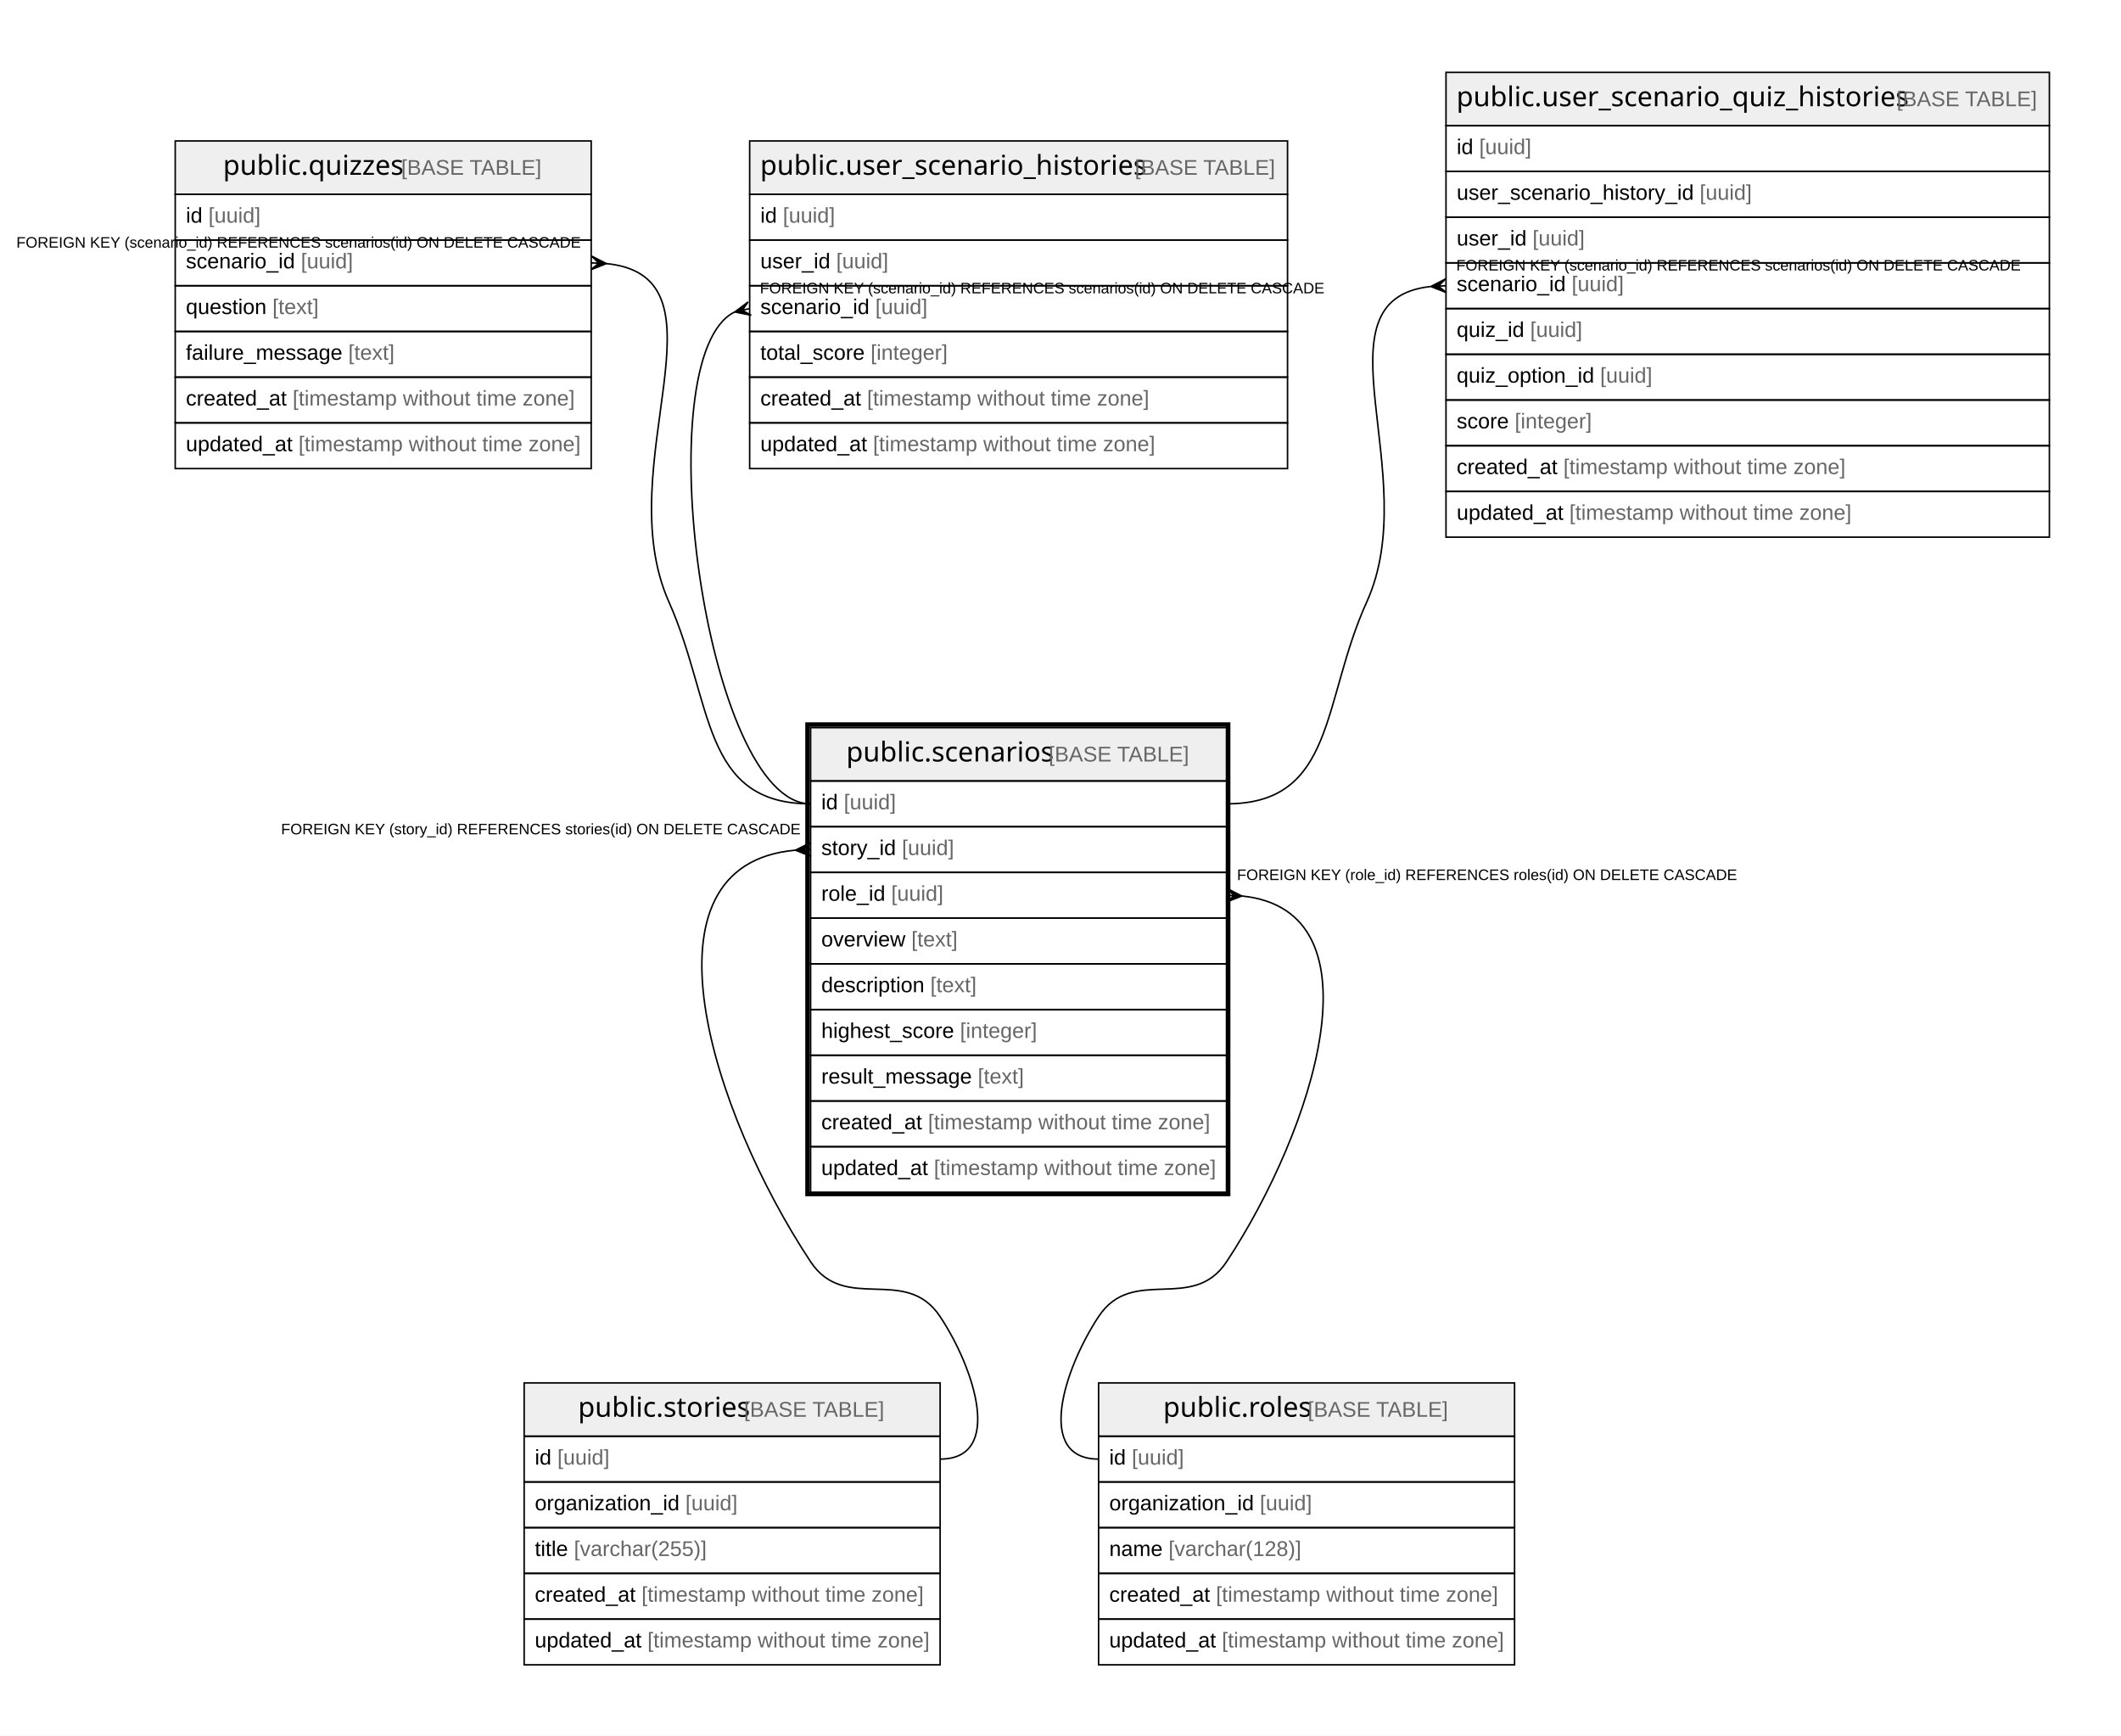
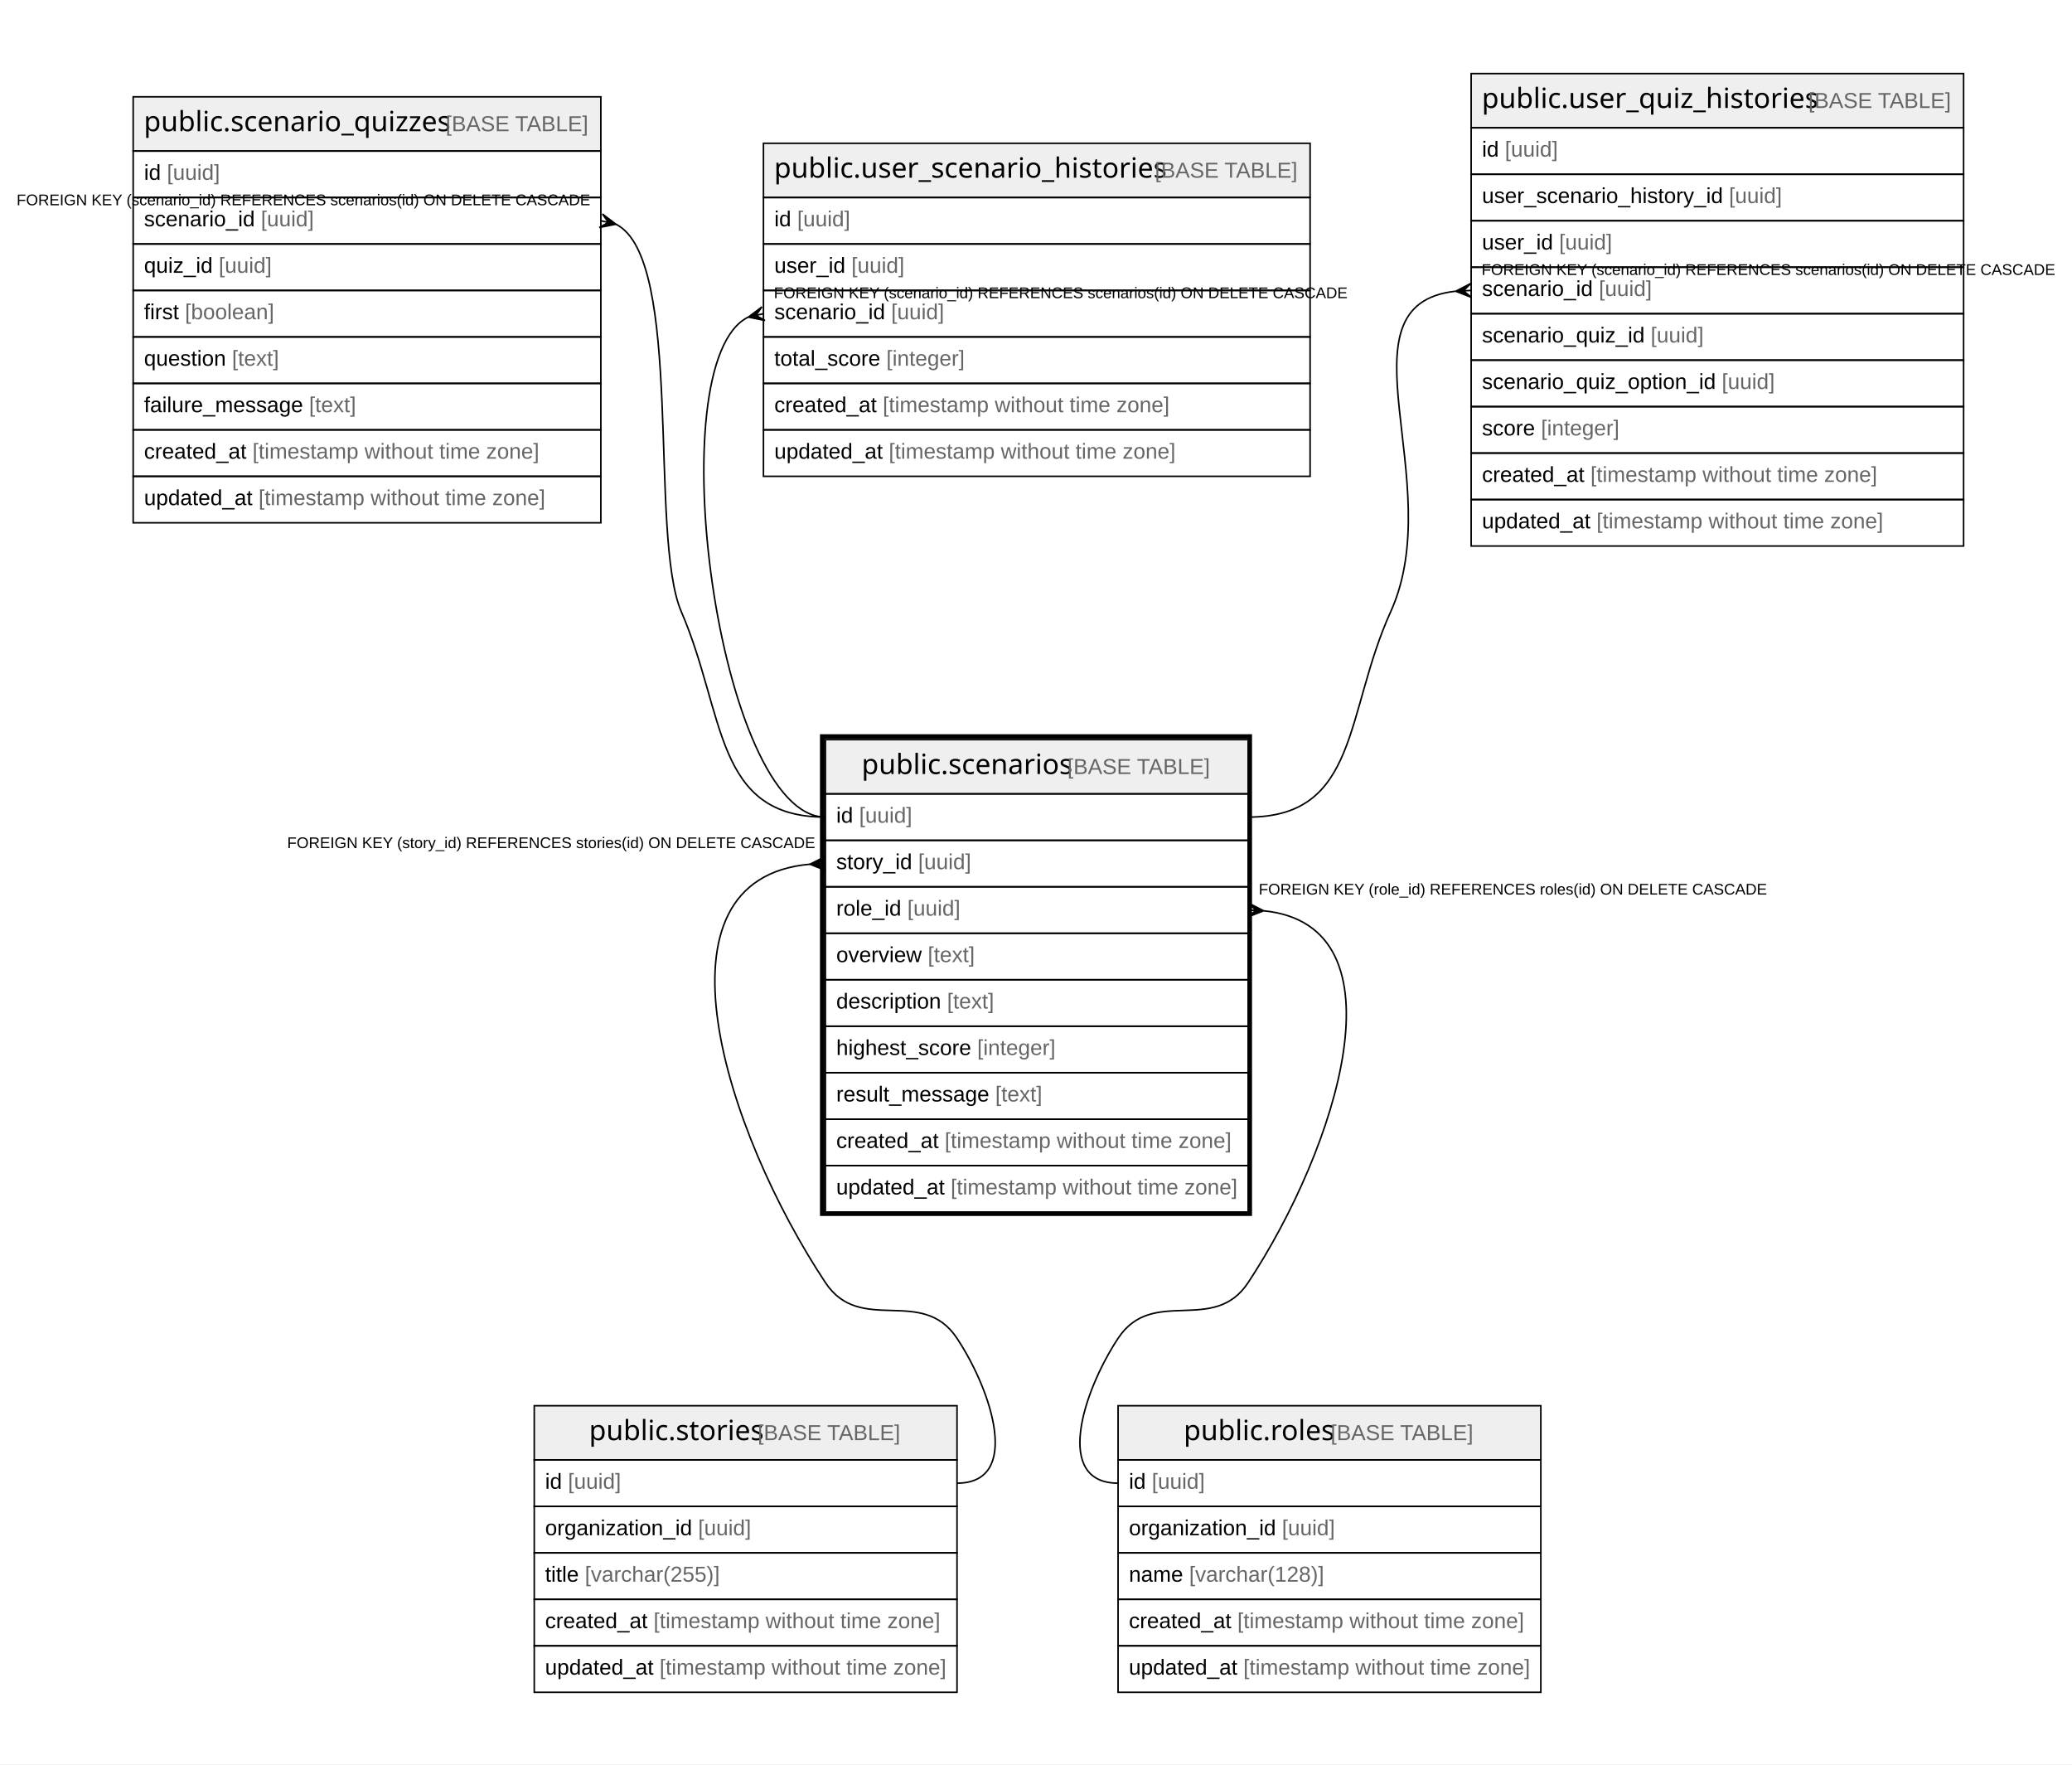
- <svg xmlns="http://www.w3.org/2000/svg" width="1392pt" height="1139pt" viewBox="0.00 0.00 1392.00 1139.00">
+ <svg xmlns="http://www.w3.org/2000/svg" width="1338pt" height="1139pt" viewBox="0.00 0.00 1338.00 1139.00">
  <g id="graph0" class="graph" transform="scale(1 1) rotate(0) translate(4 1135)">
-     <polygon fill="#ffffff" stroke="transparent" points="-4,4 -4,-1135 1388,-1135 1388,4 -4,4" />
+     <polygon fill="#ffffff" stroke="transparent" points="-4,4 -4,-1135 1334,-1135 1334,4 -4,4" />
    <g id="node1" class="node">
-       <polygon fill="#efefef" stroke="transparent" points="528,-622.5 528,-657.5 801,-657.5 801,-622.5 528,-622.5" />
-       <polygon fill="none" stroke="#000000" points="528,-622.5 528,-657.5 801,-657.5 801,-622.5 528,-622.5" />
-       <text text-anchor="start" x="551.363" y="-635.3" font-family="Arial Bold" font-size="18.00" fill="#000000">public.scenarios</text>
-       <text text-anchor="start" x="680.383" y="-635.3" font-family="Arial" font-size="14.00" fill="#000000"> </text>
-       <text text-anchor="start" x="684.274" y="-635.3" font-family="Arial" font-size="14.00" fill="#666666">[BASE TABLE]</text>
-       <polygon fill="none" stroke="#000000" points="528,-592.5 528,-622.5 801,-622.5 801,-592.5 528,-592.5" />
-       <text text-anchor="start" x="535" y="-603.9" font-family="Arial" font-size="14.00" fill="#000000">id </text>
-       <text text-anchor="start" x="549.78" y="-603.9" font-family="Arial" font-size="14.00" fill="#666666">[uuid]</text>
-       <polygon fill="none" stroke="#000000" points="528,-562.5 528,-592.5 801,-592.5 801,-562.5 528,-562.5" />
-       <text text-anchor="start" x="535" y="-573.9" font-family="Arial" font-size="14.00" fill="#000000">story_id </text>
-       <text text-anchor="start" x="587.896" y="-573.9" font-family="Arial" font-size="14.00" fill="#666666">[uuid]</text>
-       <polygon fill="none" stroke="#000000" points="528,-532.5 528,-562.5 801,-562.5 801,-532.5 528,-532.5" />
-       <text text-anchor="start" x="535" y="-543.9" font-family="Arial" font-size="14.00" fill="#000000">role_id </text>
-       <text text-anchor="start" x="580.895" y="-543.9" font-family="Arial" font-size="14.00" fill="#666666">[uuid]</text>
-       <polygon fill="none" stroke="#000000" points="528,-502.5 528,-532.5 801,-532.5 801,-502.5 528,-502.5" />
-       <text text-anchor="start" x="535" y="-513.9" font-family="Arial" font-size="14.00" fill="#000000">overview </text>
-       <text text-anchor="start" x="594.112" y="-513.9" font-family="Arial" font-size="14.00" fill="#666666">[text]</text>
-       <polygon fill="none" stroke="#000000" points="528,-472.5 528,-502.5 801,-502.5 801,-472.5 528,-472.5" />
-       <text text-anchor="start" x="535" y="-483.9" font-family="Arial" font-size="14.00" fill="#000000">description </text>
-       <text text-anchor="start" x="606.568" y="-483.9" font-family="Arial" font-size="14.00" fill="#666666">[text]</text>
-       <polygon fill="none" stroke="#000000" points="528,-442.5 528,-472.5 801,-472.5 801,-442.5 528,-442.5" />
-       <text text-anchor="start" x="535" y="-453.9" font-family="Arial" font-size="14.00" fill="#000000">highest_score </text>
-       <text text-anchor="start" x="626.027" y="-453.9" font-family="Arial" font-size="14.00" fill="#666666">[integer]</text>
-       <polygon fill="none" stroke="#000000" points="528,-412.5 528,-442.5 801,-442.5 801,-412.5 528,-412.5" />
-       <text text-anchor="start" x="535" y="-423.9" font-family="Arial" font-size="14.00" fill="#000000">result_message </text>
-       <text text-anchor="start" x="637.687" y="-423.9" font-family="Arial" font-size="14.00" fill="#666666">[text]</text>
-       <polygon fill="none" stroke="#000000" points="528,-382.5 528,-412.5 801,-412.5 801,-382.5 528,-382.5" />
-       <text text-anchor="start" x="535" y="-393.9" font-family="Arial" font-size="14.00" fill="#000000">created_at </text>
-       <text text-anchor="start" x="605.028" y="-393.9" font-family="Arial" font-size="14.00" fill="#666666">[timestamp without time zone]</text>
-       <polygon fill="none" stroke="#000000" points="528,-352.5 528,-382.5 801,-382.5 801,-352.5 528,-352.5" />
-       <text text-anchor="start" x="534.964" y="-363.9" font-family="Arial" font-size="14.00" fill="#000000">updated_at </text>
-       <text text-anchor="start" x="608.896" y="-363.9" font-family="Arial" font-size="14.00" fill="#666666">[timestamp without time zone]</text>
-       <polygon fill="none" stroke="#000000" stroke-width="3" points="526,-351.5 526,-659.5 802,-659.5 802,-351.5 526,-351.5" />
+       <polygon fill="#efefef" stroke="transparent" points="529,-622.5 529,-657.5 802,-657.5 802,-622.5 529,-622.5" />
+       <polygon fill="none" stroke="#000000" points="529,-622.5 529,-657.5 802,-657.5 802,-622.5 529,-622.5" />
+       <text text-anchor="start" x="552.363" y="-635.3" font-family="Arial Bold" font-size="18.00" fill="#000000">public.scenarios</text>
+       <text text-anchor="start" x="681.383" y="-635.3" font-family="Arial" font-size="14.00" fill="#000000"> </text>
+       <text text-anchor="start" x="685.274" y="-635.3" font-family="Arial" font-size="14.00" fill="#666666">[BASE TABLE]</text>
+       <polygon fill="none" stroke="#000000" points="529,-592.5 529,-622.5 802,-622.5 802,-592.5 529,-592.5" />
+       <text text-anchor="start" x="536" y="-603.9" font-family="Arial" font-size="14.00" fill="#000000">id </text>
+       <text text-anchor="start" x="550.78" y="-603.9" font-family="Arial" font-size="14.00" fill="#666666">[uuid]</text>
+       <polygon fill="none" stroke="#000000" points="529,-562.5 529,-592.5 802,-592.5 802,-562.5 529,-562.5" />
+       <text text-anchor="start" x="536" y="-573.9" font-family="Arial" font-size="14.00" fill="#000000">story_id </text>
+       <text text-anchor="start" x="588.896" y="-573.9" font-family="Arial" font-size="14.00" fill="#666666">[uuid]</text>
+       <polygon fill="none" stroke="#000000" points="529,-532.5 529,-562.5 802,-562.5 802,-532.5 529,-532.5" />
+       <text text-anchor="start" x="536" y="-543.9" font-family="Arial" font-size="14.00" fill="#000000">role_id </text>
+       <text text-anchor="start" x="581.895" y="-543.9" font-family="Arial" font-size="14.00" fill="#666666">[uuid]</text>
+       <polygon fill="none" stroke="#000000" points="529,-502.5 529,-532.5 802,-532.5 802,-502.5 529,-502.5" />
+       <text text-anchor="start" x="536" y="-513.9" font-family="Arial" font-size="14.00" fill="#000000">overview </text>
+       <text text-anchor="start" x="595.112" y="-513.9" font-family="Arial" font-size="14.00" fill="#666666">[text]</text>
+       <polygon fill="none" stroke="#000000" points="529,-472.5 529,-502.5 802,-502.5 802,-472.5 529,-472.5" />
+       <text text-anchor="start" x="536" y="-483.9" font-family="Arial" font-size="14.00" fill="#000000">description </text>
+       <text text-anchor="start" x="607.568" y="-483.9" font-family="Arial" font-size="14.00" fill="#666666">[text]</text>
+       <polygon fill="none" stroke="#000000" points="529,-442.5 529,-472.5 802,-472.5 802,-442.5 529,-442.5" />
+       <text text-anchor="start" x="536" y="-453.9" font-family="Arial" font-size="14.00" fill="#000000">highest_score </text>
+       <text text-anchor="start" x="627.027" y="-453.9" font-family="Arial" font-size="14.00" fill="#666666">[integer]</text>
+       <polygon fill="none" stroke="#000000" points="529,-412.5 529,-442.5 802,-442.5 802,-412.5 529,-412.5" />
+       <text text-anchor="start" x="536" y="-423.9" font-family="Arial" font-size="14.00" fill="#000000">result_message </text>
+       <text text-anchor="start" x="638.687" y="-423.9" font-family="Arial" font-size="14.00" fill="#666666">[text]</text>
+       <polygon fill="none" stroke="#000000" points="529,-382.5 529,-412.5 802,-412.5 802,-382.5 529,-382.5" />
+       <text text-anchor="start" x="536" y="-393.9" font-family="Arial" font-size="14.00" fill="#000000">created_at </text>
+       <text text-anchor="start" x="606.028" y="-393.9" font-family="Arial" font-size="14.00" fill="#666666">[timestamp without time zone]</text>
+       <polygon fill="none" stroke="#000000" points="529,-352.5 529,-382.5 802,-382.5 802,-352.5 529,-352.5" />
+       <text text-anchor="start" x="535.964" y="-363.9" font-family="Arial" font-size="14.00" fill="#000000">updated_at </text>
+       <text text-anchor="start" x="609.896" y="-363.9" font-family="Arial" font-size="14.00" fill="#666666">[timestamp without time zone]</text>
+       <polygon fill="none" stroke="#000000" stroke-width="3" points="527,-351.5 527,-659.5 803,-659.5 803,-351.5 527,-351.5" />
    </g>
    <g id="node5" class="node">
-       <polygon fill="#efefef" stroke="transparent" points="340,-192.5 340,-227.5 613,-227.5 613,-192.5 340,-192.5" />
-       <polygon fill="none" stroke="#000000" points="340,-192.5 340,-227.5 613,-227.5 613,-192.5 340,-192.5" />
-       <text text-anchor="start" x="375.368" y="-205.3" font-family="Arial Bold" font-size="18.00" fill="#000000">public.stories</text>
-       <text text-anchor="start" x="480.378" y="-205.3" font-family="Arial" font-size="14.00" fill="#000000"> </text>
-       <text text-anchor="start" x="484.269" y="-205.3" font-family="Arial" font-size="14.00" fill="#666666">[BASE TABLE]</text>
-       <polygon fill="none" stroke="#000000" points="340,-162.5 340,-192.5 613,-192.5 613,-162.5 340,-162.5" />
-       <text text-anchor="start" x="347" y="-173.9" font-family="Arial" font-size="14.00" fill="#000000">id </text>
-       <text text-anchor="start" x="361.78" y="-173.9" font-family="Arial" font-size="14.00" fill="#666666">[uuid]</text>
-       <polygon fill="none" stroke="#000000" points="340,-132.5 340,-162.5 613,-162.5 613,-132.5 340,-132.5" />
-       <text text-anchor="start" x="347" y="-143.9" font-family="Arial" font-size="14.00" fill="#000000">organization_id </text>
-       <text text-anchor="start" x="445.805" y="-143.9" font-family="Arial" font-size="14.00" fill="#666666">[uuid]</text>
-       <polygon fill="none" stroke="#000000" points="340,-102.5 340,-132.5 613,-132.5 613,-102.5 340,-102.5" />
-       <text text-anchor="start" x="347" y="-113.9" font-family="Arial" font-size="14.00" fill="#000000">title </text>
-       <text text-anchor="start" x="372.668" y="-113.9" font-family="Arial" font-size="14.00" fill="#666666">[varchar(255)]</text>
-       <polygon fill="none" stroke="#000000" points="340,-72.5 340,-102.5 613,-102.5 613,-72.5 340,-72.5" />
-       <text text-anchor="start" x="347" y="-83.9" font-family="Arial" font-size="14.00" fill="#000000">created_at </text>
-       <text text-anchor="start" x="417.028" y="-83.9" font-family="Arial" font-size="14.00" fill="#666666">[timestamp without time zone]</text>
-       <polygon fill="none" stroke="#000000" points="340,-42.5 340,-72.5 613,-72.5 613,-42.5 340,-42.5" />
-       <text text-anchor="start" x="346.964" y="-53.9" font-family="Arial" font-size="14.00" fill="#000000">updated_at </text>
-       <text text-anchor="start" x="420.896" y="-53.9" font-family="Arial" font-size="14.00" fill="#666666">[timestamp without time zone]</text>
+       <polygon fill="#efefef" stroke="transparent" points="341,-192.5 341,-227.5 614,-227.5 614,-192.5 341,-192.5" />
+       <polygon fill="none" stroke="#000000" points="341,-192.5 341,-227.5 614,-227.5 614,-192.5 341,-192.5" />
+       <text text-anchor="start" x="376.368" y="-205.3" font-family="Arial Bold" font-size="18.00" fill="#000000">public.stories</text>
+       <text text-anchor="start" x="481.378" y="-205.3" font-family="Arial" font-size="14.00" fill="#000000"> </text>
+       <text text-anchor="start" x="485.269" y="-205.3" font-family="Arial" font-size="14.00" fill="#666666">[BASE TABLE]</text>
+       <polygon fill="none" stroke="#000000" points="341,-162.5 341,-192.5 614,-192.5 614,-162.5 341,-162.5" />
+       <text text-anchor="start" x="348" y="-173.9" font-family="Arial" font-size="14.00" fill="#000000">id </text>
+       <text text-anchor="start" x="362.78" y="-173.9" font-family="Arial" font-size="14.00" fill="#666666">[uuid]</text>
+       <polygon fill="none" stroke="#000000" points="341,-132.5 341,-162.5 614,-162.5 614,-132.5 341,-132.5" />
+       <text text-anchor="start" x="348" y="-143.9" font-family="Arial" font-size="14.00" fill="#000000">organization_id </text>
+       <text text-anchor="start" x="446.805" y="-143.9" font-family="Arial" font-size="14.00" fill="#666666">[uuid]</text>
+       <polygon fill="none" stroke="#000000" points="341,-102.5 341,-132.5 614,-132.5 614,-102.5 341,-102.5" />
+       <text text-anchor="start" x="348" y="-113.9" font-family="Arial" font-size="14.00" fill="#000000">title </text>
+       <text text-anchor="start" x="373.668" y="-113.9" font-family="Arial" font-size="14.00" fill="#666666">[varchar(255)]</text>
+       <polygon fill="none" stroke="#000000" points="341,-72.5 341,-102.5 614,-102.5 614,-72.5 341,-72.5" />
+       <text text-anchor="start" x="348" y="-83.9" font-family="Arial" font-size="14.00" fill="#000000">created_at </text>
+       <text text-anchor="start" x="418.028" y="-83.9" font-family="Arial" font-size="14.00" fill="#666666">[timestamp without time zone]</text>
+       <polygon fill="none" stroke="#000000" points="341,-42.5 341,-72.5 614,-72.5 614,-42.5 341,-42.5" />
+       <text text-anchor="start" x="347.964" y="-53.9" font-family="Arial" font-size="14.00" fill="#000000">updated_at </text>
+       <text text-anchor="start" x="421.896" y="-53.9" font-family="Arial" font-size="14.00" fill="#666666">[timestamp without time zone]</text>
    </g>
    <g id="edge4" class="edge">
-       <path fill="none" stroke="#000000" d="M517.878,-577.068C410.942,-567.583 463.55,-404.289 528,-307 550.658,-272.798 590.342,-305.202 613,-271 635.95,-236.357 654.556,-177.5 613,-177.5" />
-       <polygon fill="#000000" stroke="#000000" points="518.009,-577.073 527.808,-581.996 523.005,-577.287 528,-577.5 528,-577.5 528,-577.5 523.005,-577.287 528.192,-573.004 518.009,-577.073 518.009,-577.073" />
-       <text text-anchor="start" x="180.445" y="-587.5" font-family="Arial" font-size="10.00" fill="#000000">FOREIGN KEY (story_id) REFERENCES stories(id) ON DELETE CASCADE</text>
+       <path fill="none" stroke="#000000" d="M518.878,-577.068C411.942,-567.583 464.55,-404.289 529,-307 551.658,-272.798 591.342,-305.202 614,-271 636.95,-236.357 655.556,-177.5 614,-177.5" />
+       <polygon fill="#000000" stroke="#000000" points="519.009,-577.073 528.808,-581.996 524.005,-577.287 529,-577.5 529,-577.5 529,-577.5 524.005,-577.287 529.192,-573.004 519.009,-577.073 519.009,-577.073" />
+       <text text-anchor="start" x="181.445" y="-587.5" font-family="Arial" font-size="10.00" fill="#000000">FOREIGN KEY (story_id) REFERENCES stories(id) ON DELETE CASCADE</text>
    </g>
    <g id="node6" class="node">
-       <polygon fill="#efefef" stroke="transparent" points="717,-192.5 717,-227.5 990,-227.5 990,-192.5 717,-192.5" />
-       <polygon fill="none" stroke="#000000" points="717,-192.5 717,-227.5 990,-227.5 990,-192.5 717,-192.5" />
-       <text text-anchor="start" x="759.369" y="-205.3" font-family="Arial Bold" font-size="18.00" fill="#000000">public.roles</text>
-       <text text-anchor="start" x="850.377" y="-205.3" font-family="Arial" font-size="14.00" fill="#000000"> </text>
-       <text text-anchor="start" x="854.268" y="-205.3" font-family="Arial" font-size="14.00" fill="#666666">[BASE TABLE]</text>
-       <polygon fill="none" stroke="#000000" points="717,-162.5 717,-192.5 990,-192.5 990,-162.5 717,-162.5" />
-       <text text-anchor="start" x="724" y="-173.9" font-family="Arial" font-size="14.00" fill="#000000">id </text>
-       <text text-anchor="start" x="738.78" y="-173.9" font-family="Arial" font-size="14.00" fill="#666666">[uuid]</text>
-       <polygon fill="none" stroke="#000000" points="717,-132.5 717,-162.5 990,-162.5 990,-132.5 717,-132.5" />
-       <text text-anchor="start" x="724" y="-143.9" font-family="Arial" font-size="14.00" fill="#000000">organization_id </text>
-       <text text-anchor="start" x="822.805" y="-143.9" font-family="Arial" font-size="14.00" fill="#666666">[uuid]</text>
-       <polygon fill="none" stroke="#000000" points="717,-102.5 717,-132.5 990,-132.5 990,-102.5 717,-102.5" />
-       <text text-anchor="start" x="724" y="-113.9" font-family="Arial" font-size="14.00" fill="#000000">name </text>
-       <text text-anchor="start" x="762.899" y="-113.9" font-family="Arial" font-size="14.00" fill="#666666">[varchar(128)]</text>
-       <polygon fill="none" stroke="#000000" points="717,-72.5 717,-102.5 990,-102.5 990,-72.5 717,-72.5" />
-       <text text-anchor="start" x="724" y="-83.9" font-family="Arial" font-size="14.00" fill="#000000">created_at </text>
-       <text text-anchor="start" x="794.028" y="-83.9" font-family="Arial" font-size="14.00" fill="#666666">[timestamp without time zone]</text>
-       <polygon fill="none" stroke="#000000" points="717,-42.5 717,-72.5 990,-72.5 990,-42.5 717,-42.5" />
-       <text text-anchor="start" x="723.964" y="-53.9" font-family="Arial" font-size="14.00" fill="#000000">updated_at </text>
-       <text text-anchor="start" x="797.896" y="-53.9" font-family="Arial" font-size="14.00" fill="#666666">[timestamp without time zone]</text>
+       <polygon fill="#efefef" stroke="transparent" points="718,-192.5 718,-227.5 991,-227.5 991,-192.5 718,-192.5" />
+       <polygon fill="none" stroke="#000000" points="718,-192.5 718,-227.5 991,-227.5 991,-192.5 718,-192.5" />
+       <text text-anchor="start" x="760.369" y="-205.3" font-family="Arial Bold" font-size="18.00" fill="#000000">public.roles</text>
+       <text text-anchor="start" x="851.377" y="-205.3" font-family="Arial" font-size="14.00" fill="#000000"> </text>
+       <text text-anchor="start" x="855.268" y="-205.3" font-family="Arial" font-size="14.00" fill="#666666">[BASE TABLE]</text>
+       <polygon fill="none" stroke="#000000" points="718,-162.5 718,-192.5 991,-192.5 991,-162.5 718,-162.5" />
+       <text text-anchor="start" x="725" y="-173.9" font-family="Arial" font-size="14.00" fill="#000000">id </text>
+       <text text-anchor="start" x="739.78" y="-173.9" font-family="Arial" font-size="14.00" fill="#666666">[uuid]</text>
+       <polygon fill="none" stroke="#000000" points="718,-132.5 718,-162.5 991,-162.5 991,-132.5 718,-132.5" />
+       <text text-anchor="start" x="725" y="-143.9" font-family="Arial" font-size="14.00" fill="#000000">organization_id </text>
+       <text text-anchor="start" x="823.805" y="-143.9" font-family="Arial" font-size="14.00" fill="#666666">[uuid]</text>
+       <polygon fill="none" stroke="#000000" points="718,-102.5 718,-132.5 991,-132.5 991,-102.5 718,-102.5" />
+       <text text-anchor="start" x="725" y="-113.9" font-family="Arial" font-size="14.00" fill="#000000">name </text>
+       <text text-anchor="start" x="763.899" y="-113.9" font-family="Arial" font-size="14.00" fill="#666666">[varchar(128)]</text>
+       <polygon fill="none" stroke="#000000" points="718,-72.5 718,-102.5 991,-102.5 991,-72.5 718,-72.5" />
+       <text text-anchor="start" x="725" y="-83.9" font-family="Arial" font-size="14.00" fill="#000000">created_at </text>
+       <text text-anchor="start" x="795.028" y="-83.9" font-family="Arial" font-size="14.00" fill="#666666">[timestamp without time zone]</text>
+       <polygon fill="none" stroke="#000000" points="718,-42.5 718,-72.5 991,-72.5 991,-42.5 718,-42.5" />
+       <text text-anchor="start" x="724.964" y="-53.9" font-family="Arial" font-size="14.00" fill="#000000">updated_at </text>
+       <text text-anchor="start" x="798.896" y="-53.9" font-family="Arial" font-size="14.00" fill="#666666">[timestamp without time zone]</text>
    </g>
    <g id="edge5" class="edge">
-       <path fill="none" stroke="#000000" d="M811.14,-547.008C904.686,-537.524 857.888,-393.272 801,-307 778.64,-273.091 739.36,-304.909 717,-271 694.124,-236.308 675.444,-177.5 717,-177.5" />
-       <polygon fill="#000000" stroke="#000000" points="810.988,-547.015 800.782,-543.005 805.994,-547.257 801,-547.5 801,-547.5 801,-547.5 805.994,-547.257 801.218,-551.995 810.988,-547.015 810.988,-547.015" />
-       <text text-anchor="start" x="807.835" y="-557.5" font-family="Arial" font-size="10.00" fill="#000000">FOREIGN KEY (role_id) REFERENCES roles(id) ON DELETE CASCADE</text>
+       <path fill="none" stroke="#000000" d="M812.14,-547.008C905.686,-537.524 858.888,-393.272 802,-307 779.64,-273.091 740.36,-304.909 718,-271 695.124,-236.308 676.444,-177.5 718,-177.5" />
+       <polygon fill="#000000" stroke="#000000" points="811.988,-547.015 801.782,-543.005 806.994,-547.257 802,-547.5 802,-547.5 802,-547.5 806.994,-547.257 802.218,-551.995 811.988,-547.015 811.988,-547.015" />
+       <text text-anchor="start" x="808.835" y="-557.5" font-family="Arial" font-size="10.00" fill="#000000">FOREIGN KEY (role_id) REFERENCES roles(id) ON DELETE CASCADE</text>
    </g>
    <g id="node2" class="node">
-       <polygon fill="#efefef" stroke="transparent" points="111,-1007.5 111,-1042.5 384,-1042.5 384,-1007.5 111,-1007.5" />
-       <polygon fill="none" stroke="#000000" points="111,-1007.5 111,-1042.5 384,-1042.5 384,-1007.5 111,-1007.5" />
-       <text text-anchor="start" x="142.362" y="-1020.3" font-family="Arial Bold" font-size="18.00" fill="#000000">public.quizzes</text>
-       <text text-anchor="start" x="255.384" y="-1020.3" font-family="Arial" font-size="14.00" fill="#000000"> </text>
-       <text text-anchor="start" x="259.275" y="-1020.3" font-family="Arial" font-size="14.00" fill="#666666">[BASE TABLE]</text>
-       <polygon fill="none" stroke="#000000" points="111,-977.5 111,-1007.5 384,-1007.5 384,-977.5 111,-977.5" />
-       <text text-anchor="start" x="118" y="-988.9" font-family="Arial" font-size="14.00" fill="#000000">id </text>
-       <text text-anchor="start" x="132.78" y="-988.9" font-family="Arial" font-size="14.00" fill="#666666">[uuid]</text>
-       <polygon fill="none" stroke="#000000" points="111,-947.5 111,-977.5 384,-977.5 384,-947.5 111,-947.5" />
-       <text text-anchor="start" x="118" y="-958.9" font-family="Arial" font-size="14.00" fill="#000000">scenario_id </text>
-       <text text-anchor="start" x="193.46" y="-958.9" font-family="Arial" font-size="14.00" fill="#666666">[uuid]</text>
-       <polygon fill="none" stroke="#000000" points="111,-917.5 111,-947.5 384,-947.5 384,-917.5 111,-917.5" />
-       <text text-anchor="start" x="118" y="-928.9" font-family="Arial" font-size="14.00" fill="#000000">question </text>
-       <text text-anchor="start" x="174.801" y="-928.9" font-family="Arial" font-size="14.00" fill="#666666">[text]</text>
-       <polygon fill="none" stroke="#000000" points="111,-887.5 111,-917.5 384,-917.5 384,-887.5 111,-887.5" />
-       <text text-anchor="start" x="118" y="-898.9" font-family="Arial" font-size="14.00" fill="#000000">failure_message </text>
-       <text text-anchor="start" x="224.576" y="-898.9" font-family="Arial" font-size="14.00" fill="#666666">[text]</text>
-       <polygon fill="none" stroke="#000000" points="111,-857.5 111,-887.5 384,-887.5 384,-857.5 111,-857.5" />
-       <text text-anchor="start" x="118" y="-868.9" font-family="Arial" font-size="14.00" fill="#000000">created_at </text>
-       <text text-anchor="start" x="188.028" y="-868.9" font-family="Arial" font-size="14.00" fill="#666666">[timestamp without time zone]</text>
-       <polygon fill="none" stroke="#000000" points="111,-827.5 111,-857.5 384,-857.5 384,-827.5 111,-827.5" />
-       <text text-anchor="start" x="117.964" y="-838.9" font-family="Arial" font-size="14.00" fill="#000000">updated_at </text>
-       <text text-anchor="start" x="191.896" y="-838.9" font-family="Arial" font-size="14.00" fill="#666666">[timestamp without time zone]</text>
+       <polygon fill="#efefef" stroke="transparent" points="82,-1037.5 82,-1072.5 384,-1072.5 384,-1037.5 82,-1037.5" />
+       <polygon fill="none" stroke="#000000" points="82,-1037.5 82,-1072.5 384,-1072.5 384,-1037.5 82,-1037.5" />
+       <text text-anchor="start" x="88.853" y="-1050.3" font-family="Arial Bold" font-size="18.00" fill="#000000">public.scenario_quizzes</text>
+       <text text-anchor="start" x="279.893" y="-1050.3" font-family="Arial" font-size="14.00" fill="#000000"> </text>
+       <text text-anchor="start" x="283.783" y="-1050.3" font-family="Arial" font-size="14.00" fill="#666666">[BASE TABLE]</text>
+       <polygon fill="none" stroke="#000000" points="82,-1007.5 82,-1037.5 384,-1037.5 384,-1007.5 82,-1007.5" />
+       <text text-anchor="start" x="89" y="-1018.9" font-family="Arial" font-size="14.00" fill="#000000">id </text>
+       <text text-anchor="start" x="103.78" y="-1018.9" font-family="Arial" font-size="14.00" fill="#666666">[uuid]</text>
+       <polygon fill="none" stroke="#000000" points="82,-977.5 82,-1007.5 384,-1007.5 384,-977.5 82,-977.5" />
+       <text text-anchor="start" x="89" y="-988.9" font-family="Arial" font-size="14.00" fill="#000000">scenario_id </text>
+       <text text-anchor="start" x="164.46" y="-988.9" font-family="Arial" font-size="14.00" fill="#666666">[uuid]</text>
+       <polygon fill="none" stroke="#000000" points="82,-947.5 82,-977.5 384,-977.5 384,-947.5 82,-947.5" />
+       <text text-anchor="start" x="89" y="-958.9" font-family="Arial" font-size="14.00" fill="#000000">quiz_id </text>
+       <text text-anchor="start" x="137.234" y="-958.9" font-family="Arial" font-size="14.00" fill="#666666">[uuid]</text>
+       <polygon fill="none" stroke="#000000" points="82,-917.5 82,-947.5 384,-947.5 384,-917.5 82,-917.5" />
+       <text text-anchor="start" x="89" y="-928.9" font-family="Arial" font-size="14.00" fill="#000000">first </text>
+       <text text-anchor="start" x="115.439" y="-928.9" font-family="Arial" font-size="14.00" fill="#666666">[boolean]</text>
+       <polygon fill="none" stroke="#000000" points="82,-887.5 82,-917.5 384,-917.5 384,-887.5 82,-887.5" />
+       <text text-anchor="start" x="89" y="-898.9" font-family="Arial" font-size="14.00" fill="#000000">question </text>
+       <text text-anchor="start" x="145.801" y="-898.9" font-family="Arial" font-size="14.00" fill="#666666">[text]</text>
+       <polygon fill="none" stroke="#000000" points="82,-857.5 82,-887.5 384,-887.5 384,-857.5 82,-857.5" />
+       <text text-anchor="start" x="89" y="-868.9" font-family="Arial" font-size="14.00" fill="#000000">failure_message </text>
+       <text text-anchor="start" x="195.576" y="-868.9" font-family="Arial" font-size="14.00" fill="#666666">[text]</text>
+       <polygon fill="none" stroke="#000000" points="82,-827.5 82,-857.5 384,-857.5 384,-827.5 82,-827.5" />
+       <text text-anchor="start" x="89" y="-838.9" font-family="Arial" font-size="14.00" fill="#000000">created_at </text>
+       <text text-anchor="start" x="159.028" y="-838.9" font-family="Arial" font-size="14.00" fill="#666666">[timestamp without time zone]</text>
+       <polygon fill="none" stroke="#000000" points="82,-797.5 82,-827.5 384,-827.5 384,-797.5 82,-797.5" />
+       <text text-anchor="start" x="89" y="-808.9" font-family="Arial" font-size="14.00" fill="#000000">updated_at </text>
+       <text text-anchor="start" x="162.933" y="-808.9" font-family="Arial" font-size="14.00" fill="#666666">[timestamp without time zone]</text>
    </g>
    <g id="edge1" class="edge">
-       <path fill="none" stroke="#000000" d="M393.998,-962.026C479.17,-953.419 395.206,-829.433 435,-740 464.249,-674.267 456.053,-607.5 528,-607.5" />
-       <polygon fill="#000000" stroke="#000000" points="393.989,-962.026 383.787,-958.005 388.994,-962.263 384,-962.5 384,-962.5 384,-962.5 388.994,-962.263 384.213,-966.995 393.989,-962.026 393.989,-962.026" />
-       <text text-anchor="start" x="6.716" y="-972.5" font-family="Arial" font-size="10.00" fill="#000000">FOREIGN KEY (scenario_id) REFERENCES scenarios(id) ON DELETE CASCADE</text>
+       <path fill="none" stroke="#000000" d="M393.775,-990.242C437.987,-968.087 414.712,-789.309 436,-740 464.517,-673.946 457.053,-607.5 529,-607.5" />
+       <polygon fill="#000000" stroke="#000000" points="393.743,-990.249 382.987,-988.115 388.872,-991.375 384,-992.5 384,-992.5 384,-992.5 388.872,-991.375 385.013,-996.885 393.743,-990.249 393.743,-990.249" />
+       <text text-anchor="start" x="6.716" y="-1002.5" font-family="Arial" font-size="10.00" fill="#000000">FOREIGN KEY (scenario_id) REFERENCES scenarios(id) ON DELETE CASCADE</text>
    </g>
    <g id="node3" class="node">
-       <polygon fill="#efefef" stroke="transparent" points="488,-1007.5 488,-1042.5 841,-1042.5 841,-1007.5 488,-1007.5" />
-       <polygon fill="none" stroke="#000000" points="488,-1007.5 488,-1042.5 841,-1042.5 841,-1007.5 488,-1007.5" />
-       <text text-anchor="start" x="494.854" y="-1020.3" font-family="Arial Bold" font-size="18.00" fill="#000000">public.user_scenario_histories</text>
-       <text text-anchor="start" x="736.893" y="-1020.3" font-family="Arial" font-size="14.00" fill="#000000"> </text>
-       <text text-anchor="start" x="740.783" y="-1020.3" font-family="Arial" font-size="14.00" fill="#666666">[BASE TABLE]</text>
-       <polygon fill="none" stroke="#000000" points="488,-977.5 488,-1007.5 841,-1007.5 841,-977.5 488,-977.5" />
-       <text text-anchor="start" x="495" y="-988.9" font-family="Arial" font-size="14.00" fill="#000000">id </text>
-       <text text-anchor="start" x="509.78" y="-988.9" font-family="Arial" font-size="14.00" fill="#666666">[uuid]</text>
-       <polygon fill="none" stroke="#000000" points="488,-947.5 488,-977.5 841,-977.5 841,-947.5 488,-947.5" />
-       <text text-anchor="start" x="495" y="-958.9" font-family="Arial" font-size="14.00" fill="#000000">user_id </text>
-       <text text-anchor="start" x="544.788" y="-958.9" font-family="Arial" font-size="14.00" fill="#666666">[uuid]</text>
-       <polygon fill="none" stroke="#000000" points="488,-917.5 488,-947.5 841,-947.5 841,-917.5 488,-917.5" />
-       <text text-anchor="start" x="495" y="-928.9" font-family="Arial" font-size="14.00" fill="#000000">scenario_id </text>
-       <text text-anchor="start" x="570.46" y="-928.9" font-family="Arial" font-size="14.00" fill="#666666">[uuid]</text>
-       <polygon fill="none" stroke="#000000" points="488,-887.5 488,-917.5 841,-917.5 841,-887.5 488,-887.5" />
-       <text text-anchor="start" x="495" y="-898.9" font-family="Arial" font-size="14.00" fill="#000000">total_score </text>
-       <text text-anchor="start" x="567.352" y="-898.9" font-family="Arial" font-size="14.00" fill="#666666">[integer]</text>
-       <polygon fill="none" stroke="#000000" points="488,-857.5 488,-887.5 841,-887.5 841,-857.5 488,-857.5" />
-       <text text-anchor="start" x="495" y="-868.9" font-family="Arial" font-size="14.00" fill="#000000">created_at </text>
-       <text text-anchor="start" x="565.028" y="-868.9" font-family="Arial" font-size="14.00" fill="#666666">[timestamp without time zone]</text>
-       <polygon fill="none" stroke="#000000" points="488,-827.5 488,-857.5 841,-857.5 841,-827.5 488,-827.5" />
-       <text text-anchor="start" x="495" y="-838.9" font-family="Arial" font-size="14.00" fill="#000000">updated_at </text>
-       <text text-anchor="start" x="568.933" y="-838.9" font-family="Arial" font-size="14.00" fill="#666666">[timestamp without time zone]</text>
+       <polygon fill="#efefef" stroke="transparent" points="489,-1007.5 489,-1042.5 842,-1042.5 842,-1007.5 489,-1007.5" />
+       <polygon fill="none" stroke="#000000" points="489,-1007.5 489,-1042.5 842,-1042.5 842,-1007.5 489,-1007.5" />
+       <text text-anchor="start" x="495.854" y="-1020.3" font-family="Arial Bold" font-size="18.00" fill="#000000">public.user_scenario_histories</text>
+       <text text-anchor="start" x="737.893" y="-1020.3" font-family="Arial" font-size="14.00" fill="#000000"> </text>
+       <text text-anchor="start" x="741.783" y="-1020.3" font-family="Arial" font-size="14.00" fill="#666666">[BASE TABLE]</text>
+       <polygon fill="none" stroke="#000000" points="489,-977.5 489,-1007.5 842,-1007.5 842,-977.5 489,-977.5" />
+       <text text-anchor="start" x="496" y="-988.9" font-family="Arial" font-size="14.00" fill="#000000">id </text>
+       <text text-anchor="start" x="510.78" y="-988.9" font-family="Arial" font-size="14.00" fill="#666666">[uuid]</text>
+       <polygon fill="none" stroke="#000000" points="489,-947.5 489,-977.5 842,-977.5 842,-947.5 489,-947.5" />
+       <text text-anchor="start" x="496" y="-958.9" font-family="Arial" font-size="14.00" fill="#000000">user_id </text>
+       <text text-anchor="start" x="545.788" y="-958.9" font-family="Arial" font-size="14.00" fill="#666666">[uuid]</text>
+       <polygon fill="none" stroke="#000000" points="489,-917.5 489,-947.5 842,-947.5 842,-917.5 489,-917.5" />
+       <text text-anchor="start" x="496" y="-928.9" font-family="Arial" font-size="14.00" fill="#000000">scenario_id </text>
+       <text text-anchor="start" x="571.46" y="-928.9" font-family="Arial" font-size="14.00" fill="#666666">[uuid]</text>
+       <polygon fill="none" stroke="#000000" points="489,-887.5 489,-917.5 842,-917.5 842,-887.5 489,-887.5" />
+       <text text-anchor="start" x="496" y="-898.9" font-family="Arial" font-size="14.00" fill="#000000">total_score </text>
+       <text text-anchor="start" x="568.352" y="-898.9" font-family="Arial" font-size="14.00" fill="#666666">[integer]</text>
+       <polygon fill="none" stroke="#000000" points="489,-857.5 489,-887.5 842,-887.5 842,-857.5 489,-857.5" />
+       <text text-anchor="start" x="496" y="-868.9" font-family="Arial" font-size="14.00" fill="#000000">created_at </text>
+       <text text-anchor="start" x="566.028" y="-868.9" font-family="Arial" font-size="14.00" fill="#666666">[timestamp without time zone]</text>
+       <polygon fill="none" stroke="#000000" points="489,-827.5 489,-857.5 842,-857.5 842,-827.5 489,-827.5" />
+       <text text-anchor="start" x="496" y="-838.9" font-family="Arial" font-size="14.00" fill="#000000">updated_at </text>
+       <text text-anchor="start" x="569.933" y="-838.9" font-family="Arial" font-size="14.00" fill="#666666">[timestamp without time zone]</text>
    </g>
    <g id="edge2" class="edge">
-       <path fill="none" stroke="#000000" d="M478.138,-930.251C419.217,-901.537 458.786,-607.5 528,-607.5" />
-       <polygon fill="#000000" stroke="#000000" points="478.25,-930.277 487,-936.887 483.125,-931.388 488,-932.5 488,-932.5 488,-932.5 483.125,-931.388 489,-928.113 478.25,-930.277 478.25,-930.277" />
-       <text text-anchor="start" x="494.716" y="-942.5" font-family="Arial" font-size="10.00" fill="#000000">FOREIGN KEY (scenario_id) REFERENCES scenarios(id) ON DELETE CASCADE</text>
+       <path fill="none" stroke="#000000" d="M479.138,-930.251C420.217,-901.537 459.786,-607.5 529,-607.5" />
+       <polygon fill="#000000" stroke="#000000" points="479.25,-930.277 488,-936.887 484.125,-931.388 489,-932.5 489,-932.5 489,-932.5 484.125,-931.388 490,-928.113 479.25,-930.277 479.25,-930.277" />
+       <text text-anchor="start" x="495.716" y="-942.5" font-family="Arial" font-size="10.00" fill="#000000">FOREIGN KEY (scenario_id) REFERENCES scenarios(id) ON DELETE CASCADE</text>
    </g>
    <g id="node4" class="node">
-       <polygon fill="#efefef" stroke="transparent" points="945,-1052.5 945,-1087.5 1341,-1087.5 1341,-1052.5 945,-1052.5" />
-       <polygon fill="none" stroke="#000000" points="945,-1052.5 945,-1087.5 1341,-1087.5 1341,-1052.5 945,-1052.5" />
-       <text text-anchor="start" x="951.847" y="-1065.3" font-family="Arial Bold" font-size="18.00" fill="#000000">public.user_scenario_quiz_histories</text>
-       <text text-anchor="start" x="1236.899" y="-1065.3" font-family="Arial" font-size="14.00" fill="#000000"> </text>
-       <text text-anchor="start" x="1240.79" y="-1065.3" font-family="Arial" font-size="14.00" fill="#666666">[BASE TABLE]</text>
-       <polygon fill="none" stroke="#000000" points="945,-1022.5 945,-1052.5 1341,-1052.5 1341,-1022.5 945,-1022.5" />
-       <text text-anchor="start" x="952" y="-1033.9" font-family="Arial" font-size="14.00" fill="#000000">id </text>
-       <text text-anchor="start" x="966.78" y="-1033.9" font-family="Arial" font-size="14.00" fill="#666666">[uuid]</text>
-       <polygon fill="none" stroke="#000000" points="945,-992.5 945,-1022.5 1341,-1022.5 1341,-992.5 945,-992.5" />
-       <text text-anchor="start" x="952" y="-1003.9" font-family="Arial" font-size="14.00" fill="#000000">user_scenario_history_id </text>
-       <text text-anchor="start" x="1111.474" y="-1003.9" font-family="Arial" font-size="14.00" fill="#666666">[uuid]</text>
-       <polygon fill="none" stroke="#000000" points="945,-962.5 945,-992.5 1341,-992.5 1341,-962.5 945,-962.5" />
-       <text text-anchor="start" x="952" y="-973.9" font-family="Arial" font-size="14.00" fill="#000000">user_id </text>
-       <text text-anchor="start" x="1001.788" y="-973.9" font-family="Arial" font-size="14.00" fill="#666666">[uuid]</text>
-       <polygon fill="none" stroke="#000000" points="945,-932.5 945,-962.5 1341,-962.5 1341,-932.5 945,-932.5" />
-       <text text-anchor="start" x="952" y="-943.9" font-family="Arial" font-size="14.00" fill="#000000">scenario_id </text>
-       <text text-anchor="start" x="1027.46" y="-943.9" font-family="Arial" font-size="14.00" fill="#666666">[uuid]</text>
-       <polygon fill="none" stroke="#000000" points="945,-902.5 945,-932.5 1341,-932.5 1341,-902.5 945,-902.5" />
-       <text text-anchor="start" x="952" y="-913.9" font-family="Arial" font-size="14.00" fill="#000000">quiz_id </text>
-       <text text-anchor="start" x="1000.234" y="-913.9" font-family="Arial" font-size="14.00" fill="#666666">[uuid]</text>
-       <polygon fill="none" stroke="#000000" points="945,-872.5 945,-902.5 1341,-902.5 1341,-872.5 945,-872.5" />
-       <text text-anchor="start" x="952" y="-883.9" font-family="Arial" font-size="14.00" fill="#000000">quiz_option_id </text>
-       <text text-anchor="start" x="1046.144" y="-883.9" font-family="Arial" font-size="14.00" fill="#666666">[uuid]</text>
-       <polygon fill="none" stroke="#000000" points="945,-842.5 945,-872.5 1341,-872.5 1341,-842.5 945,-842.5" />
-       <text text-anchor="start" x="952" y="-853.9" font-family="Arial" font-size="14.00" fill="#000000">score </text>
-       <text text-anchor="start" x="990.116" y="-853.9" font-family="Arial" font-size="14.00" fill="#666666">[integer]</text>
-       <polygon fill="none" stroke="#000000" points="945,-812.5 945,-842.5 1341,-842.5 1341,-812.5 945,-812.5" />
-       <text text-anchor="start" x="952" y="-823.9" font-family="Arial" font-size="14.00" fill="#000000">created_at </text>
-       <text text-anchor="start" x="1022.028" y="-823.9" font-family="Arial" font-size="14.00" fill="#666666">[timestamp without time zone]</text>
-       <polygon fill="none" stroke="#000000" points="945,-782.5 945,-812.5 1341,-812.5 1341,-782.5 945,-782.5" />
-       <text text-anchor="start" x="952" y="-793.9" font-family="Arial" font-size="14.00" fill="#000000">updated_at </text>
-       <text text-anchor="start" x="1025.933" y="-793.9" font-family="Arial" font-size="14.00" fill="#666666">[timestamp without time zone]</text>
+       <polygon fill="#efefef" stroke="transparent" points="946,-1052.5 946,-1087.5 1264,-1087.5 1264,-1052.5 946,-1052.5" />
+       <polygon fill="none" stroke="#000000" points="946,-1052.5 946,-1087.5 1264,-1087.5 1264,-1052.5 946,-1052.5" />
+       <text text-anchor="start" x="952.856" y="-1065.3" font-family="Arial Bold" font-size="18.00" fill="#000000">public.user_quiz_histories</text>
+       <text text-anchor="start" x="1159.89" y="-1065.3" font-family="Arial" font-size="14.00" fill="#000000"> </text>
+       <text text-anchor="start" x="1163.781" y="-1065.3" font-family="Arial" font-size="14.00" fill="#666666">[BASE TABLE]</text>
+       <polygon fill="none" stroke="#000000" points="946,-1022.5 946,-1052.5 1264,-1052.5 1264,-1022.5 946,-1022.5" />
+       <text text-anchor="start" x="953" y="-1033.9" font-family="Arial" font-size="14.00" fill="#000000">id </text>
+       <text text-anchor="start" x="967.78" y="-1033.9" font-family="Arial" font-size="14.00" fill="#666666">[uuid]</text>
+       <polygon fill="none" stroke="#000000" points="946,-992.5 946,-1022.5 1264,-1022.5 1264,-992.5 946,-992.5" />
+       <text text-anchor="start" x="953" y="-1003.9" font-family="Arial" font-size="14.00" fill="#000000">user_scenario_history_id </text>
+       <text text-anchor="start" x="1112.474" y="-1003.9" font-family="Arial" font-size="14.00" fill="#666666">[uuid]</text>
+       <polygon fill="none" stroke="#000000" points="946,-962.5 946,-992.5 1264,-992.5 1264,-962.5 946,-962.5" />
+       <text text-anchor="start" x="953" y="-973.9" font-family="Arial" font-size="14.00" fill="#000000">user_id </text>
+       <text text-anchor="start" x="1002.788" y="-973.9" font-family="Arial" font-size="14.00" fill="#666666">[uuid]</text>
+       <polygon fill="none" stroke="#000000" points="946,-932.5 946,-962.5 1264,-962.5 1264,-932.5 946,-932.5" />
+       <text text-anchor="start" x="953" y="-943.9" font-family="Arial" font-size="14.00" fill="#000000">scenario_id </text>
+       <text text-anchor="start" x="1028.46" y="-943.9" font-family="Arial" font-size="14.00" fill="#666666">[uuid]</text>
+       <polygon fill="none" stroke="#000000" points="946,-902.5 946,-932.5 1264,-932.5 1264,-902.5 946,-902.5" />
+       <text text-anchor="start" x="953" y="-913.9" font-family="Arial" font-size="14.00" fill="#000000">scenario_quiz_id </text>
+       <text text-anchor="start" x="1061.914" y="-913.9" font-family="Arial" font-size="14.00" fill="#666666">[uuid]</text>
+       <polygon fill="none" stroke="#000000" points="946,-872.5 946,-902.5 1264,-902.5 1264,-872.5 946,-872.5" />
+       <text text-anchor="start" x="953" y="-883.9" font-family="Arial" font-size="14.00" fill="#000000">scenario_quiz_option_id </text>
+       <text text-anchor="start" x="1107.825" y="-883.9" font-family="Arial" font-size="14.00" fill="#666666">[uuid]</text>
+       <polygon fill="none" stroke="#000000" points="946,-842.5 946,-872.5 1264,-872.5 1264,-842.5 946,-842.5" />
+       <text text-anchor="start" x="953" y="-853.9" font-family="Arial" font-size="14.00" fill="#000000">score </text>
+       <text text-anchor="start" x="991.116" y="-853.9" font-family="Arial" font-size="14.00" fill="#666666">[integer]</text>
+       <polygon fill="none" stroke="#000000" points="946,-812.5 946,-842.5 1264,-842.5 1264,-812.5 946,-812.5" />
+       <text text-anchor="start" x="953" y="-823.9" font-family="Arial" font-size="14.00" fill="#000000">created_at </text>
+       <text text-anchor="start" x="1023.028" y="-823.9" font-family="Arial" font-size="14.00" fill="#666666">[timestamp without time zone]</text>
+       <polygon fill="none" stroke="#000000" points="946,-782.5 946,-812.5 1264,-812.5 1264,-782.5 946,-782.5" />
+       <text text-anchor="start" x="953" y="-793.9" font-family="Arial" font-size="14.00" fill="#000000">updated_at </text>
+       <text text-anchor="start" x="1026.933" y="-793.9" font-family="Arial" font-size="14.00" fill="#666666">[timestamp without time zone]</text>
    </g>
    <g id="edge3" class="edge">
-       <path fill="none" stroke="#000000" d="M934.653,-946.956C856.176,-938.105 930.772,-823.186 893,-740 863.359,-674.722 872.692,-607.5 801,-607.5" />
-       <polygon fill="#000000" stroke="#000000" points="935.014,-946.975 944.764,-951.994 940.007,-947.237 945,-947.5 945,-947.5 945,-947.5 940.007,-947.237 945.236,-943.006 935.014,-946.975 935.014,-946.975" />
-       <text text-anchor="start" x="951.716" y="-957.5" font-family="Arial" font-size="10.00" fill="#000000">FOREIGN KEY (scenario_id) REFERENCES scenarios(id) ON DELETE CASCADE</text>
+       <path fill="none" stroke="#000000" d="M935.653,-946.956C857.176,-938.105 931.772,-823.186 894,-740 864.359,-674.722 873.692,-607.5 802,-607.5" />
+       <polygon fill="#000000" stroke="#000000" points="936.014,-946.975 945.764,-951.994 941.007,-947.237 946,-947.5 946,-947.5 946,-947.5 941.007,-947.237 946.236,-943.006 936.014,-946.975 936.014,-946.975" />
+       <text text-anchor="start" x="952.716" y="-957.5" font-family="Arial" font-size="10.00" fill="#000000">FOREIGN KEY (scenario_id) REFERENCES scenarios(id) ON DELETE CASCADE</text>
    </g>
  </g>
</svg>
